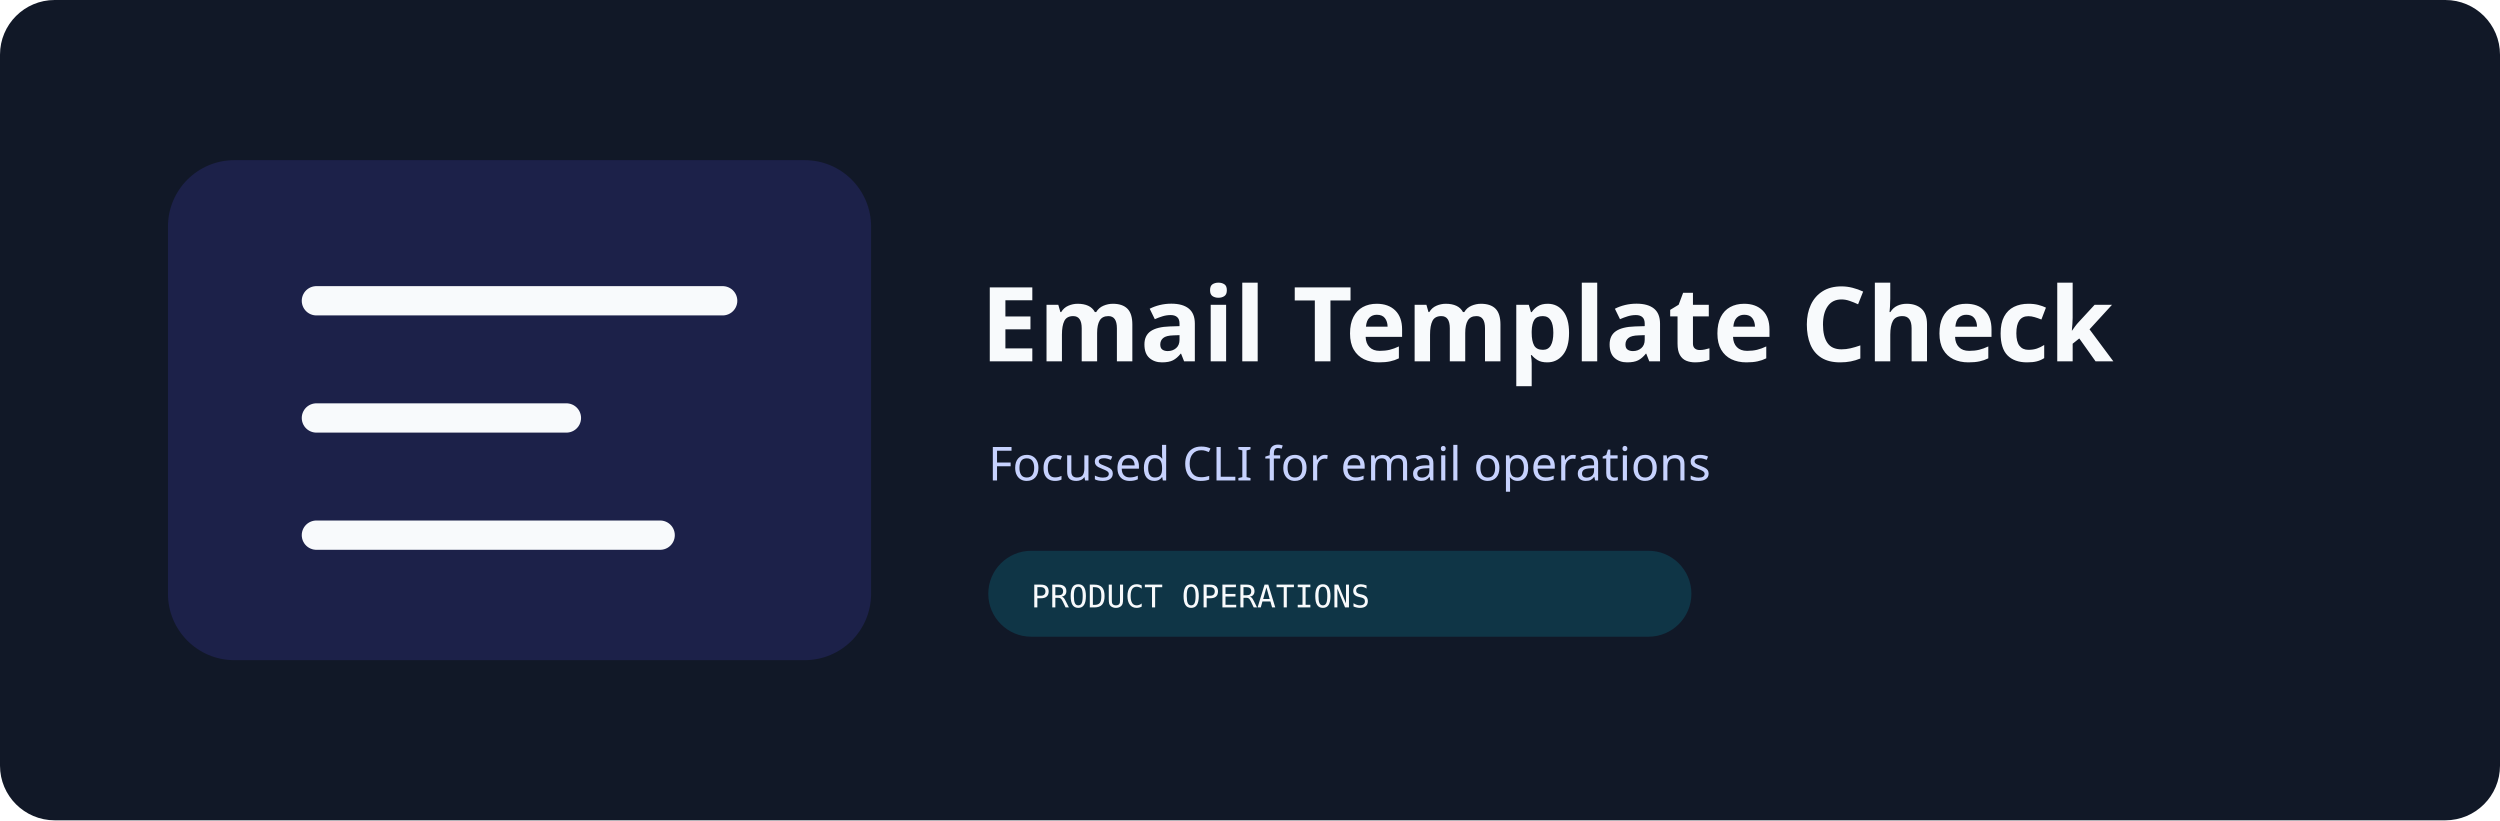
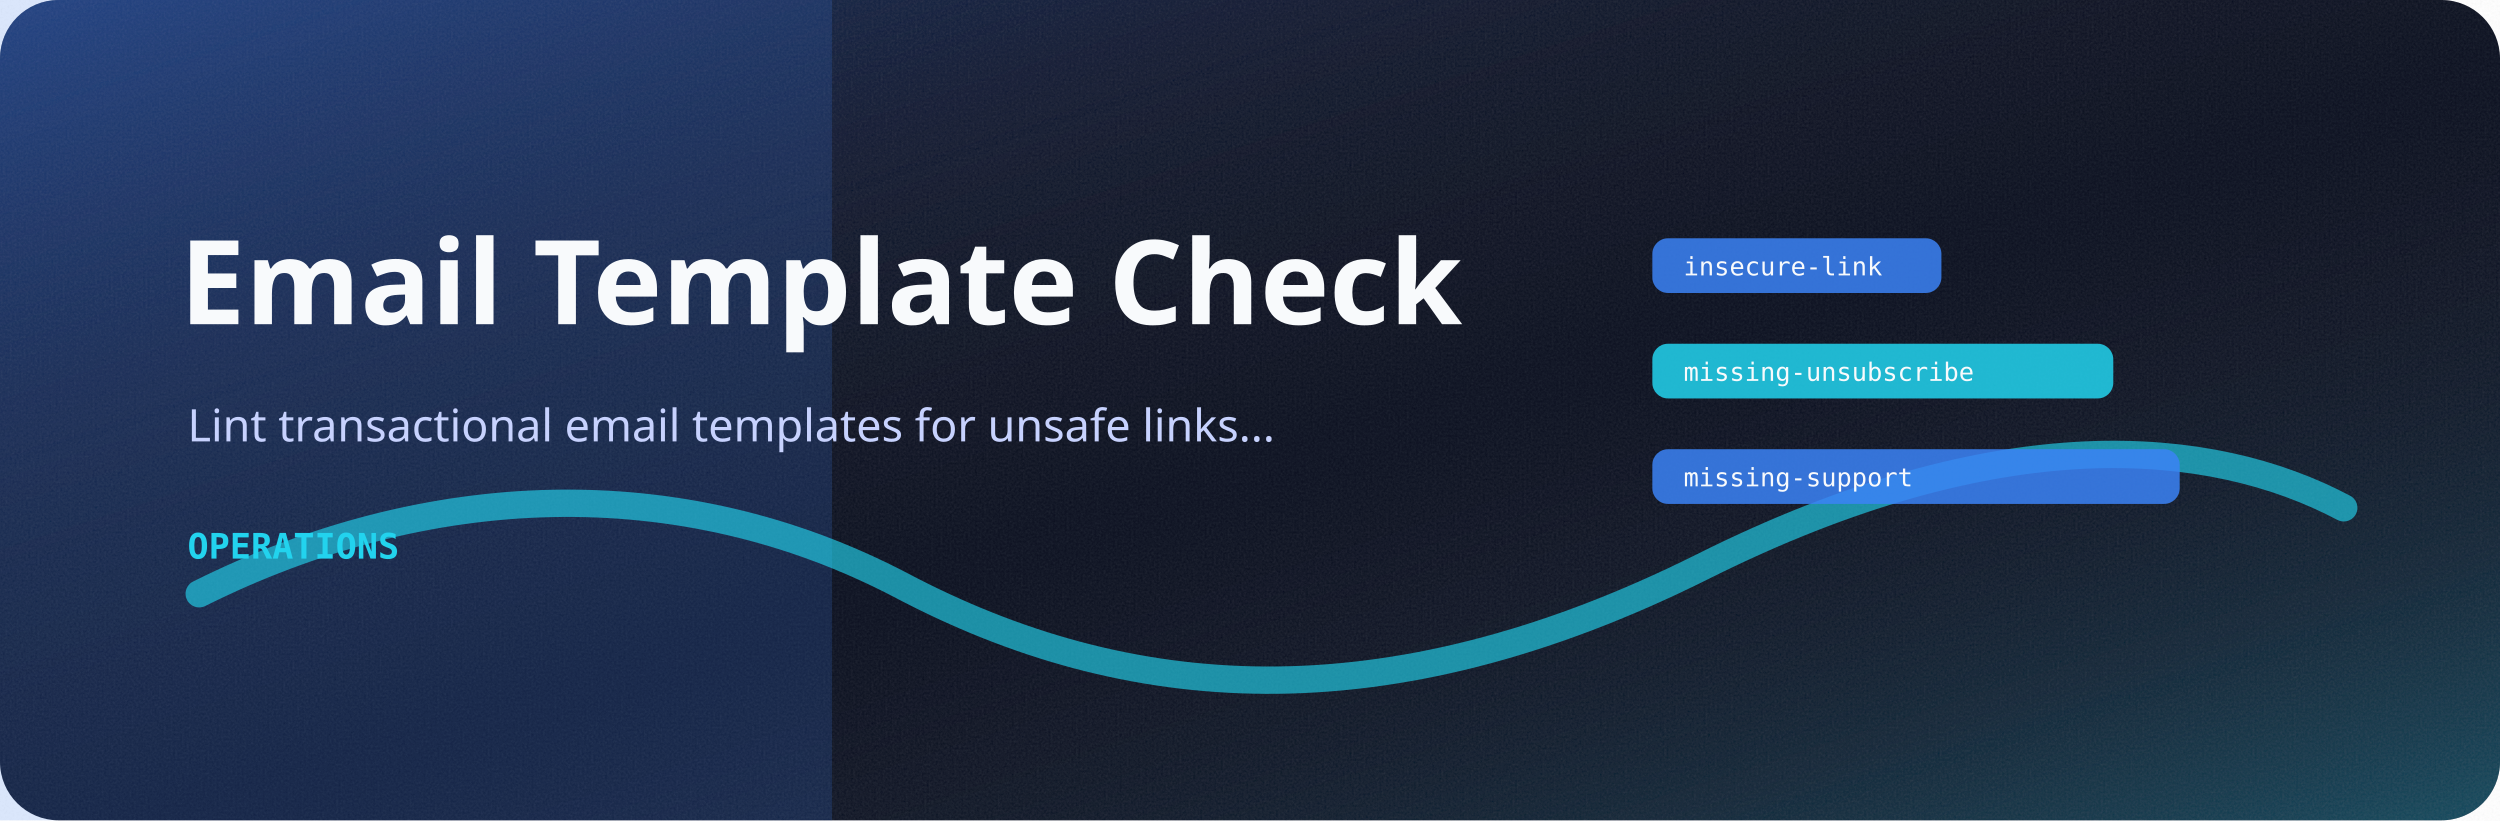
<svg xmlns="http://www.w3.org/2000/svg" width="1280" height="420" viewBox="0 0 1280 420" fill="none" role="img" aria-label="Email Template Check cover">
-   <rect width="1280" height="420" rx="28" fill="#111827" />
-   <rect x="86" y="82" width="360" height="256" rx="34" fill="#4f46e5" opacity=".18" />
-   <path d="M162 154h208M162 214h128M162 274h176" stroke="#f8fafc" stroke-width="15" stroke-linecap="round" />
-   <text x="502" y="185" fill="#f8fafc" font-family="Aptos, Segoe UI, ui-sans-serif, system-ui" font-size="53" font-weight="800">Email Template Check</text>
-   <text x="506" y="246" fill="#c7d2fe" font-family="Aptos, Segoe UI, ui-sans-serif, system-ui" font-size="24">Focused CLI for email operations</text>
-   <rect x="506" y="282" width="360" height="44" rx="22" fill="#06b6d4" opacity=".18" />
-   <text x="528" y="311" fill="#f8fafc" font-family="ui-monospace, SFMono-Regular, Menlo, monospace" font-size="16">PRODUCT OPERATIONS</text>
+   <defs>
+     <linearGradient id="g" x1="0" x2="1" y1="0" y2="1">
+       <stop offset="0" stop-color="#3b82f6" stop-opacity=".34" />
+       <stop offset=".54" stop-color="#0b1020" stop-opacity="0" />
+       <stop offset="1" stop-color="#22d3ee" stop-opacity=".30" />
+     </linearGradient>
+     <filter id="grain" x="-20%" y="-20%" width="140%" height="140%">
+       <feTurbulence type="fractalNoise" baseFrequency=".85" numOctaves="2" seed="86" result="noise" />
+       <feColorMatrix type="saturate" values="0" />
+       <feComponentTransfer>
+         <feFuncA type="table" tableValues="0 .10" />
+       </feComponentTransfer>
+       <feBlend mode="soft-light" in2="SourceGraphic" />
+     </filter>
+   </defs>
+   <rect width="1280" height="420" rx="30" fill="#0b1020" />
+   <rect width="1280" height="420" rx="30" fill="url(#g)" filter="url(#grain)" />
+   <rect x="0" y="0" width="426" height="420" fill="#3b82f6" opacity=".18" />
+   <path d="M102 304c116-58 246-64 360-4 114 60 246 72 410-10 152-76 260-66 328-30" stroke="#22d3ee" stroke-width="14" stroke-linecap="round" opacity=".64" />
+   <text x="92" y="166" fill="#f8fafc" font-family="Aptos, Segoe UI, ui-sans-serif, system-ui" font-size="60" font-weight="850">Email Template Check</text>
+   <text x="96" y="226" fill="#c7d2fe" font-family="Aptos, Segoe UI, ui-sans-serif, system-ui" font-size="23">Lint transactional email templates for unsafe links...</text>
+   <text x="96" y="286" fill="#22d3ee" font-family="ui-monospace, SFMono-Regular, Menlo, monospace" font-size="18" font-weight="800">OPERATIONS</text>
+   <rect x="846" y="122" width="148" height="28" rx="8" fill="#3b82f6" opacity=".85" />
+   <text x="862" y="141" fill="#f8fafc" font-family="ui-monospace, SFMono-Regular, Menlo, monospace" font-size="13">insecure-link</text>
+   <rect x="846" y="176" width="236" height="28" rx="8" fill="#22d3ee" opacity=".85" />
+   <text x="862" y="195" fill="#f8fafc" font-family="ui-monospace, SFMono-Regular, Menlo, monospace" font-size="13">missing-unsubscribe</text>
+   <rect x="846" y="230" width="270" height="28" rx="8" fill="#3b82f6" opacity=".85" />
+   <text x="862" y="249" fill="#f8fafc" font-family="ui-monospace, SFMono-Regular, Menlo, monospace" font-size="13">missing-support</text>
</svg>
